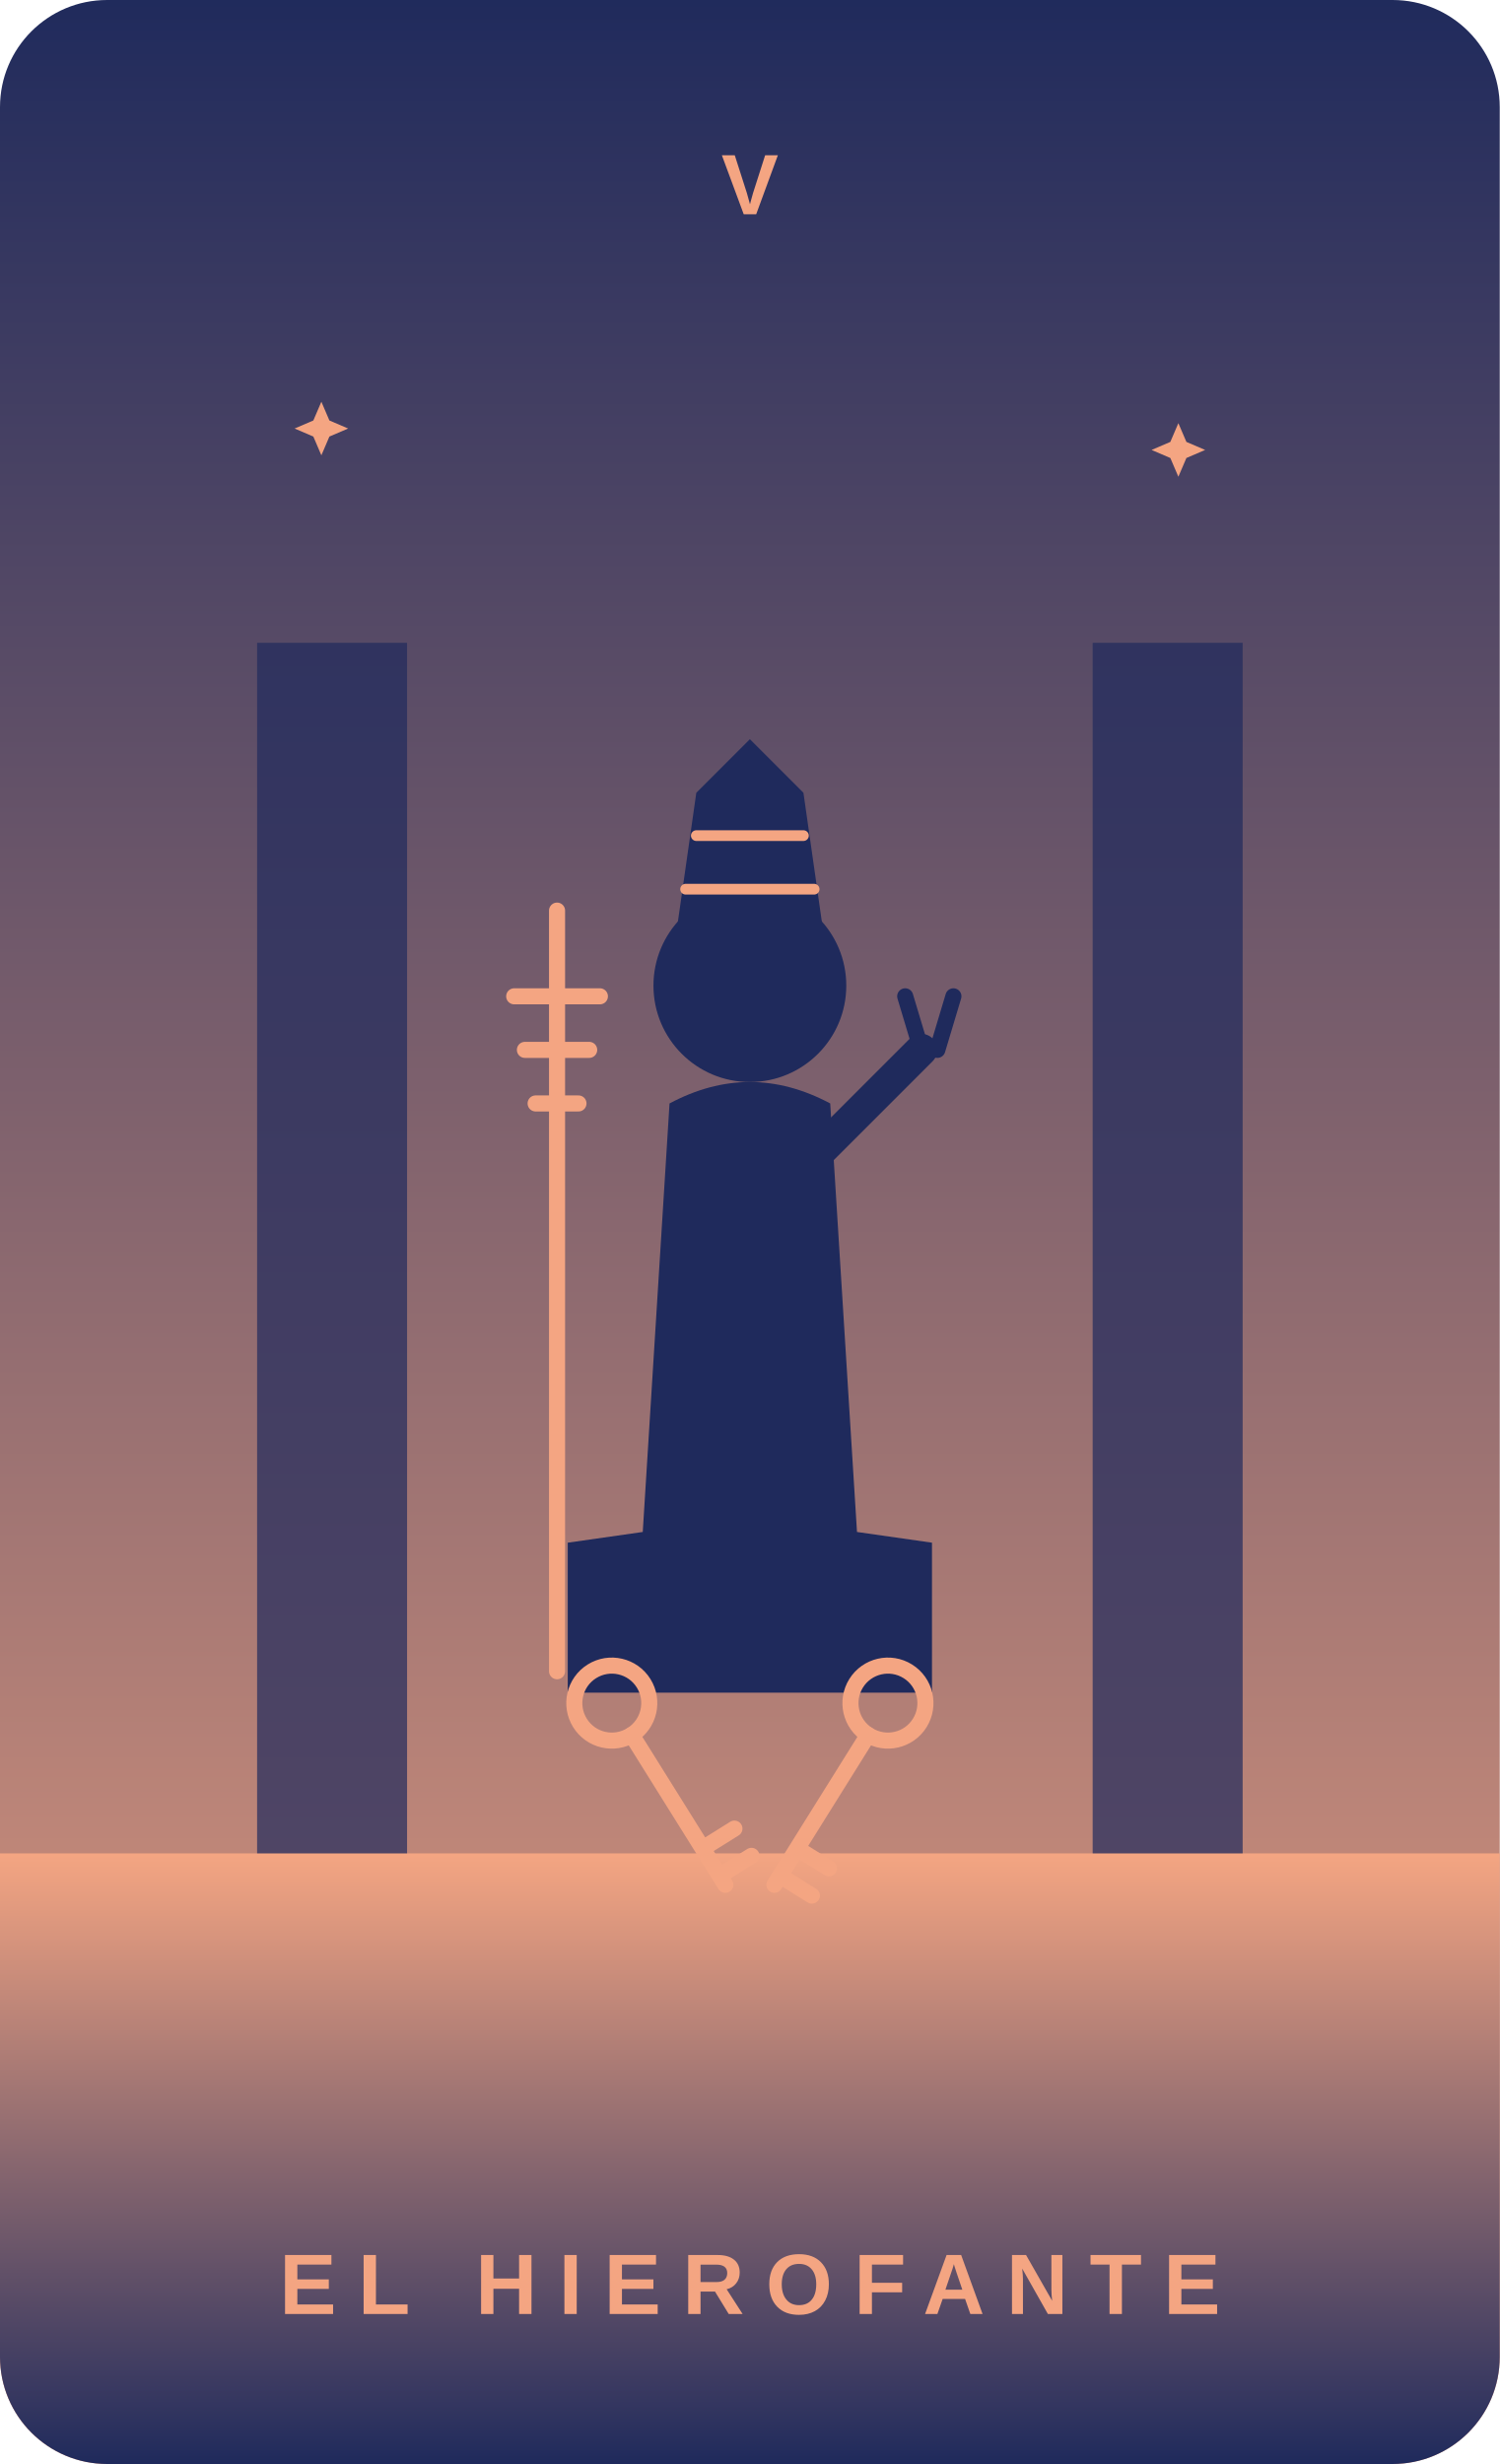
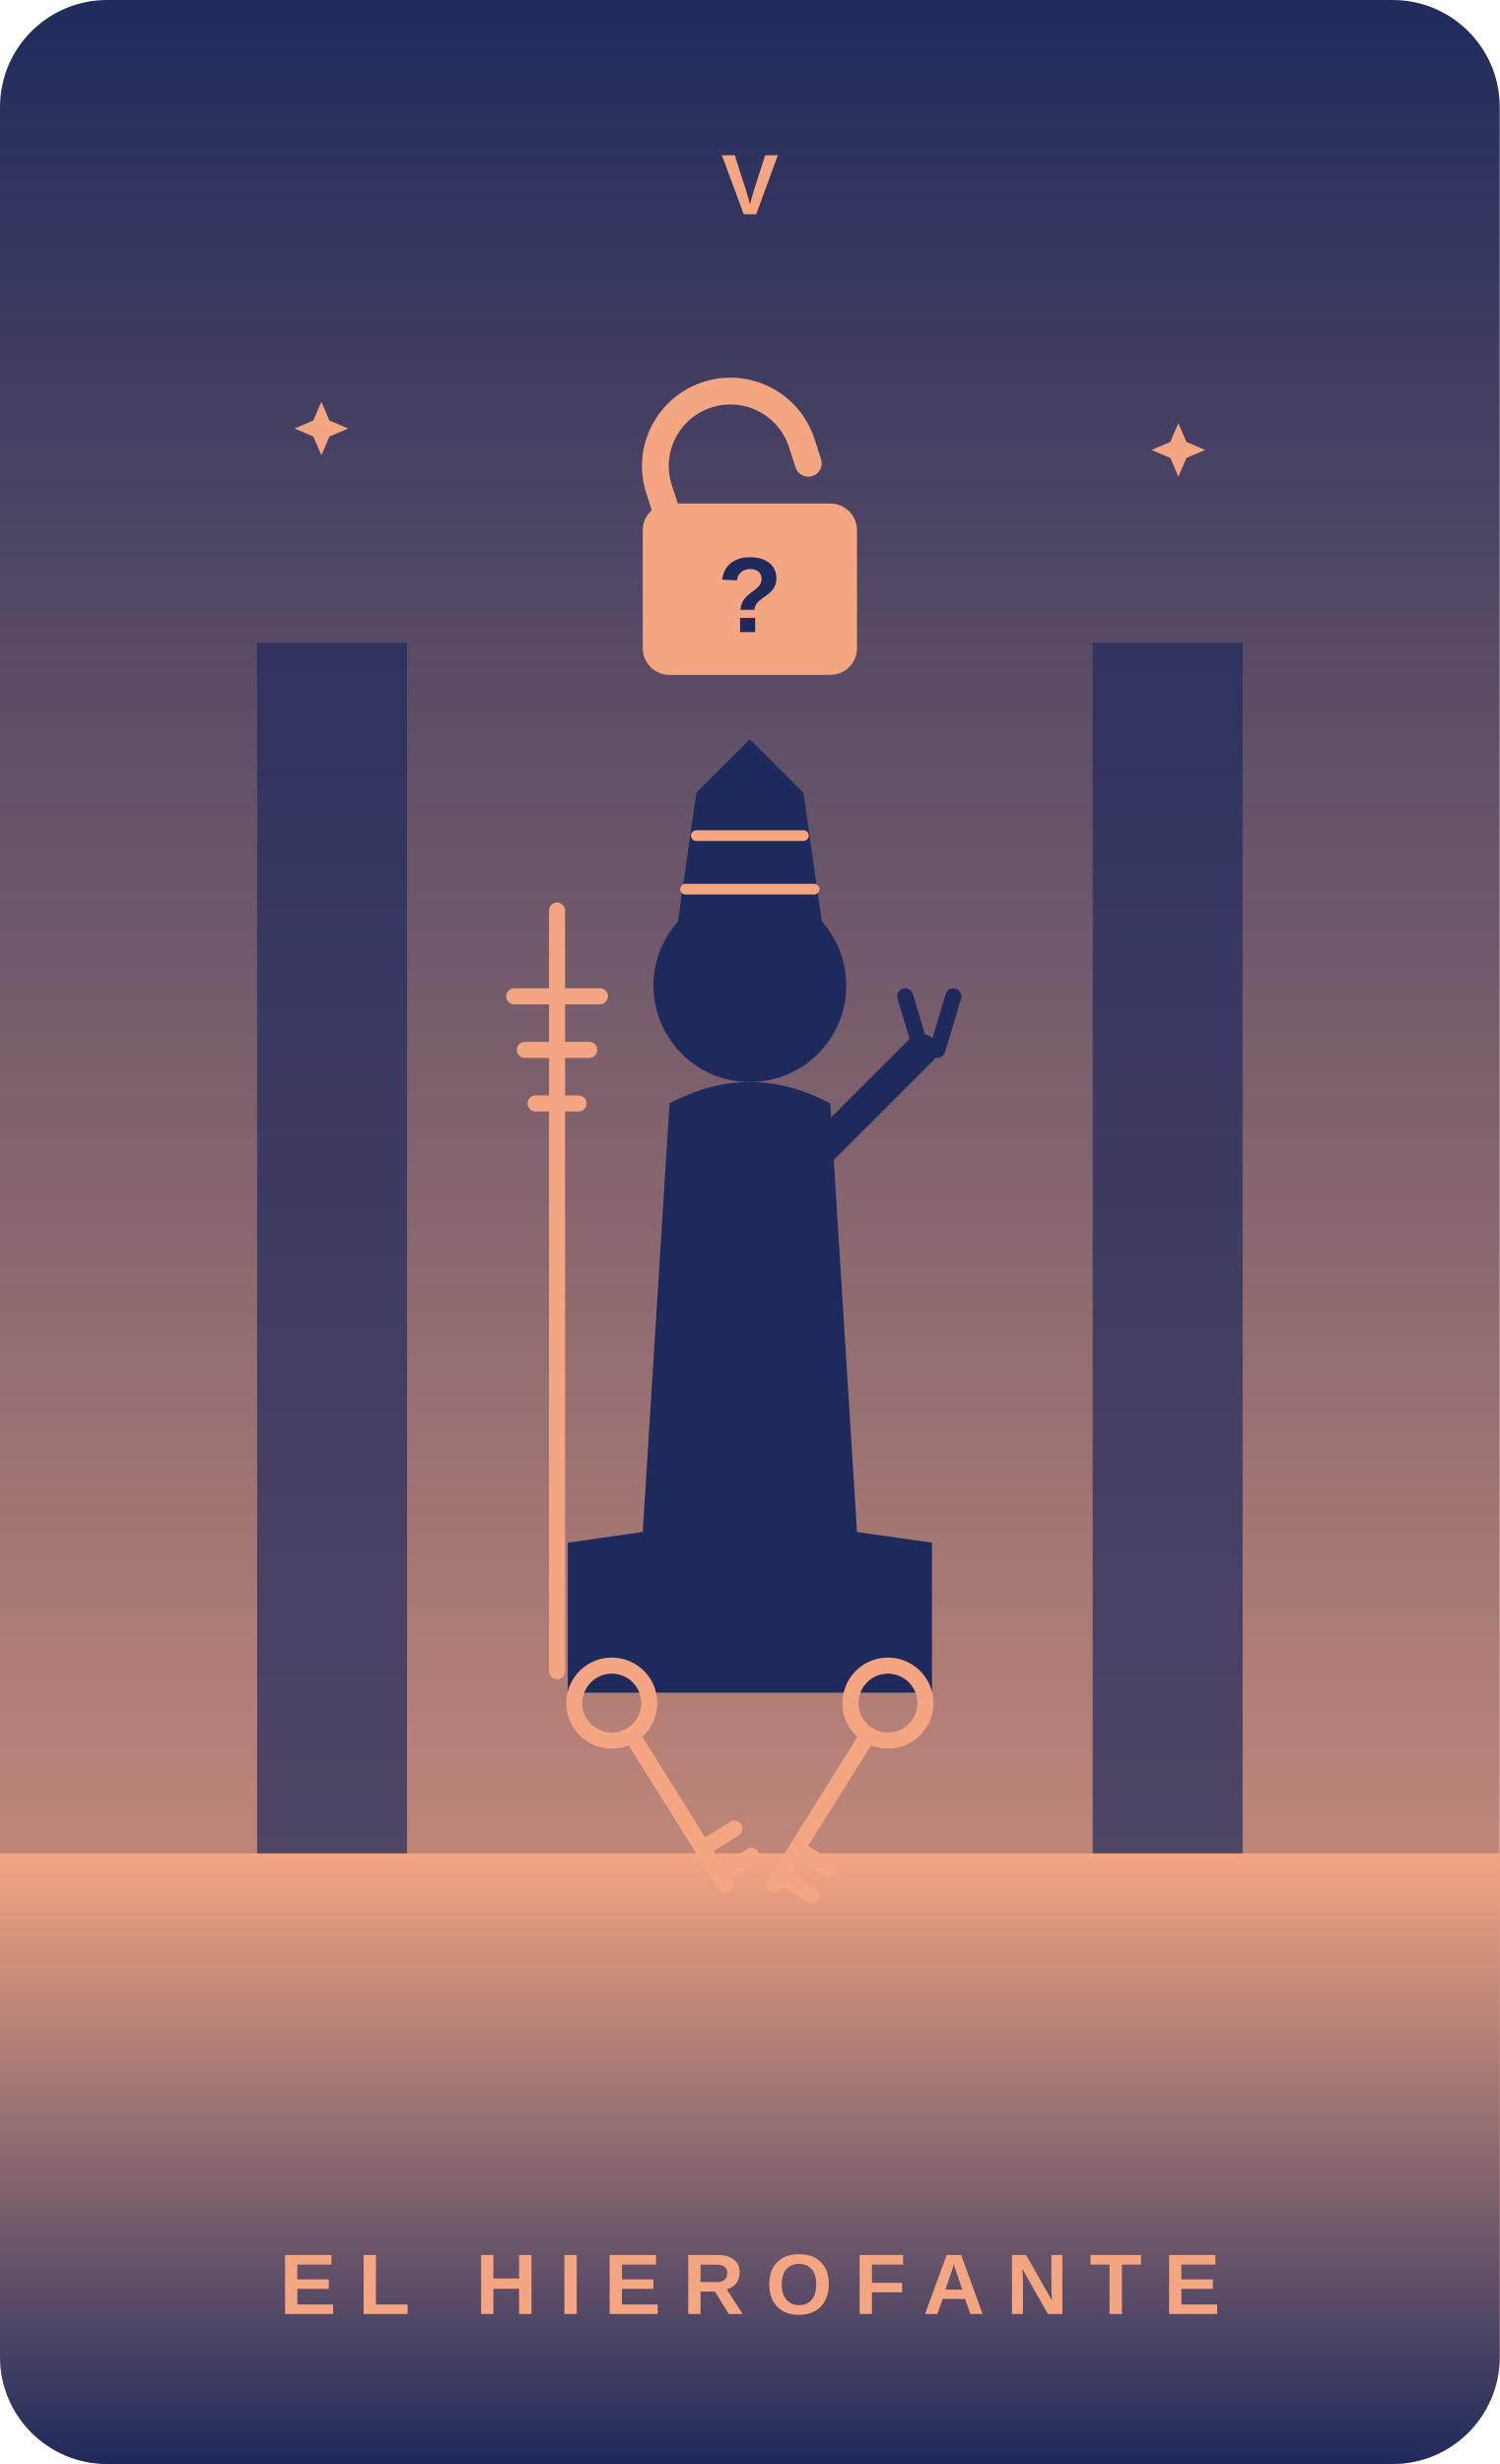
<svg xmlns="http://www.w3.org/2000/svg" viewBox="0 0 280 460" width="280" height="460">
  <defs>
    <linearGradient id="d" x1="0" y1="0" x2="0" y2="1">
      <stop offset="0" stop-color="#1f2a5c" />
      <stop offset="1" stop-color="#f4a582" />
    </linearGradient>
    <linearGradient id="d2" x1="0" y1="0" x2="0" y2="1">
      <stop offset="0" stop-color="#f4a582" />
      <stop offset="1" stop-color="#1f2a5c" />
    </linearGradient>
    <clipPath id="c">
      <rect width="280" height="460" rx="20" />
    </clipPath>
  </defs>
  <g clip-path="url(#c)">
    <rect width="280" height="460" fill="url(#d)" />
    <rect y="346" width="280" height="114" fill="url(#d2)" />
    <rect x="48" y="120" width="28" height="226" fill="#1f2a5c" opacity="0.7" />
    <rect x="204" y="120" width="28" height="226" fill="#1f2a5c" opacity="0.7" />
    <circle cx="140" cy="184.0" r="18.0" fill="#1f2a5c" />
    <path d="M125 206.0 Q140 198.0 155 206.0 L160 286 L174 288 L174 316 L106 316 L106 288 L120 286 Z" fill="#1f2a5c" />
    <path d="M126 176 L130 148 L140 138 L150 148 L154 176 Z" fill="#1f2a5c" />
    <path d="M128 166 H152 M130 156 H150" fill="none" stroke="#f4a582" stroke-width="2" stroke-linecap="round" stroke-linejoin="round" />
    <path d="M152 216 L172 196" stroke="#1f2a5c" stroke-width="6" stroke-linecap="round" />
    <path d="M172 196 l-3 -10 M175 196 l3 -10" fill="none" stroke="#1f2a5c" stroke-width="3" stroke-linecap="round" stroke-linejoin="round" />
    <path d="M104 312 V170 M96 186 H112 M98 196 H110 M100 206 H108" fill="none" stroke="#f4a582" stroke-width="3" stroke-linecap="round" stroke-linejoin="round" />
    <g transform="rotate(-32 128 340)" fill="none" stroke="#f4a582" stroke-width="3" stroke-linecap="round">
      <circle cx="128" cy="314" r="7" />
      <path d="M128 321 V354 M128 346 h7 M128 352 h7" />
    </g>
    <g transform="rotate(32 152 340)" fill="none" stroke="#f4a582" stroke-width="3" stroke-linecap="round">
      <circle cx="152" cy="314" r="7" />
      <path d="M152 321 V354 M152 346 h7 M152 352 h7" />
    </g>
    <path d="M60 75L61.5 78.5L65 80L61.5 81.5L60 85L58.5 81.5L55 80L58.5 78.5Z" fill="#f4a582" />
    <path d="M220 79L221.5 82.5L225 84L221.5 85.5L220 89L218.5 85.5L215 84L218.5 82.5Z" fill="#f4a582" />
+     <path d="M126 96 V82 a14 14 0 0 1 28 0 V86" fill="none" stroke="#f4a582" stroke-width="5" stroke-linecap="round" transform="rotate(-18 154 96)" />
+     <rect x="120" y="94" width="40" height="32" rx="5" fill="#f4a582" />
+     <text x="140" y="118" text-anchor="middle" fill="#1f2a5c" font-family="'Helvetica Neue', Arial, sans-serif" font-size="20" font-weight="bold">?</text>
    <text x="140" y="40" text-anchor="middle" fill="#f4a582" font-family="'Helvetica Neue', Arial, sans-serif" font-size="16" letter-spacing="7" font-weight="bold">V</text>
    <text x="140" y="432" text-anchor="middle" fill="#f4a582" font-family="'Helvetica Neue', Arial, sans-serif" font-size="16" letter-spacing="4" font-weight="bold">EL HIEROFANTE</text>
  </g>
</svg>
